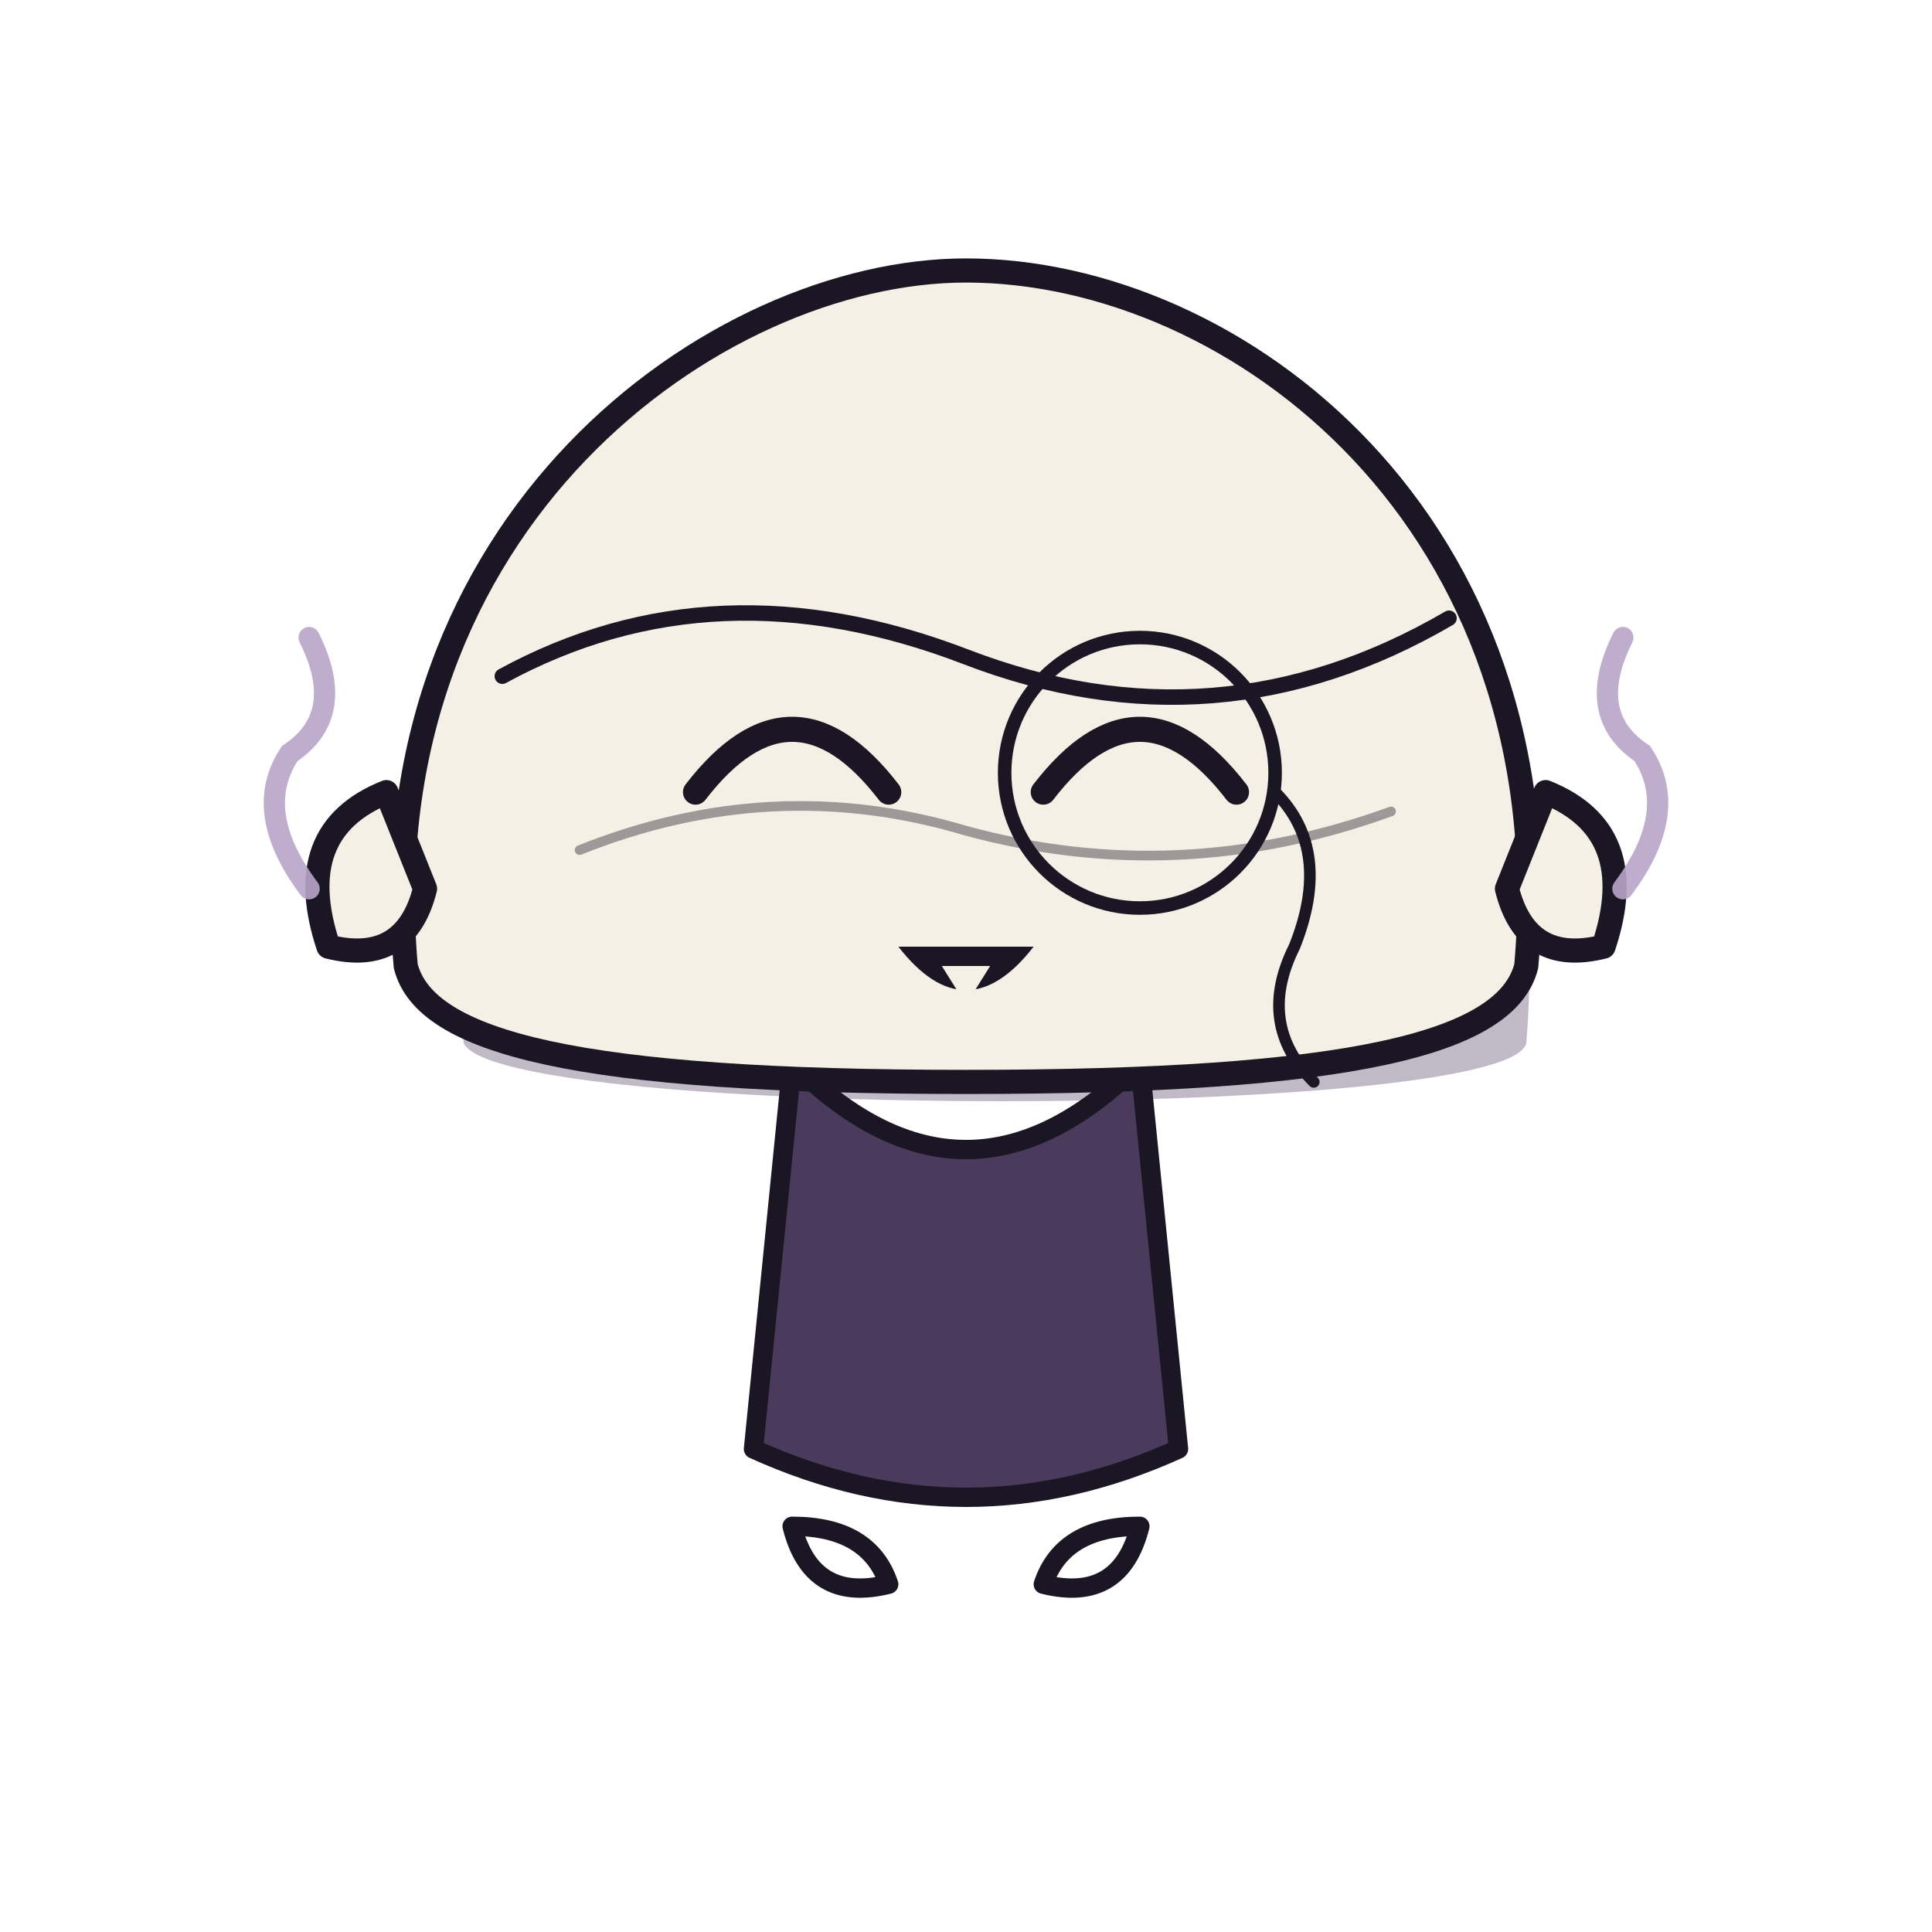
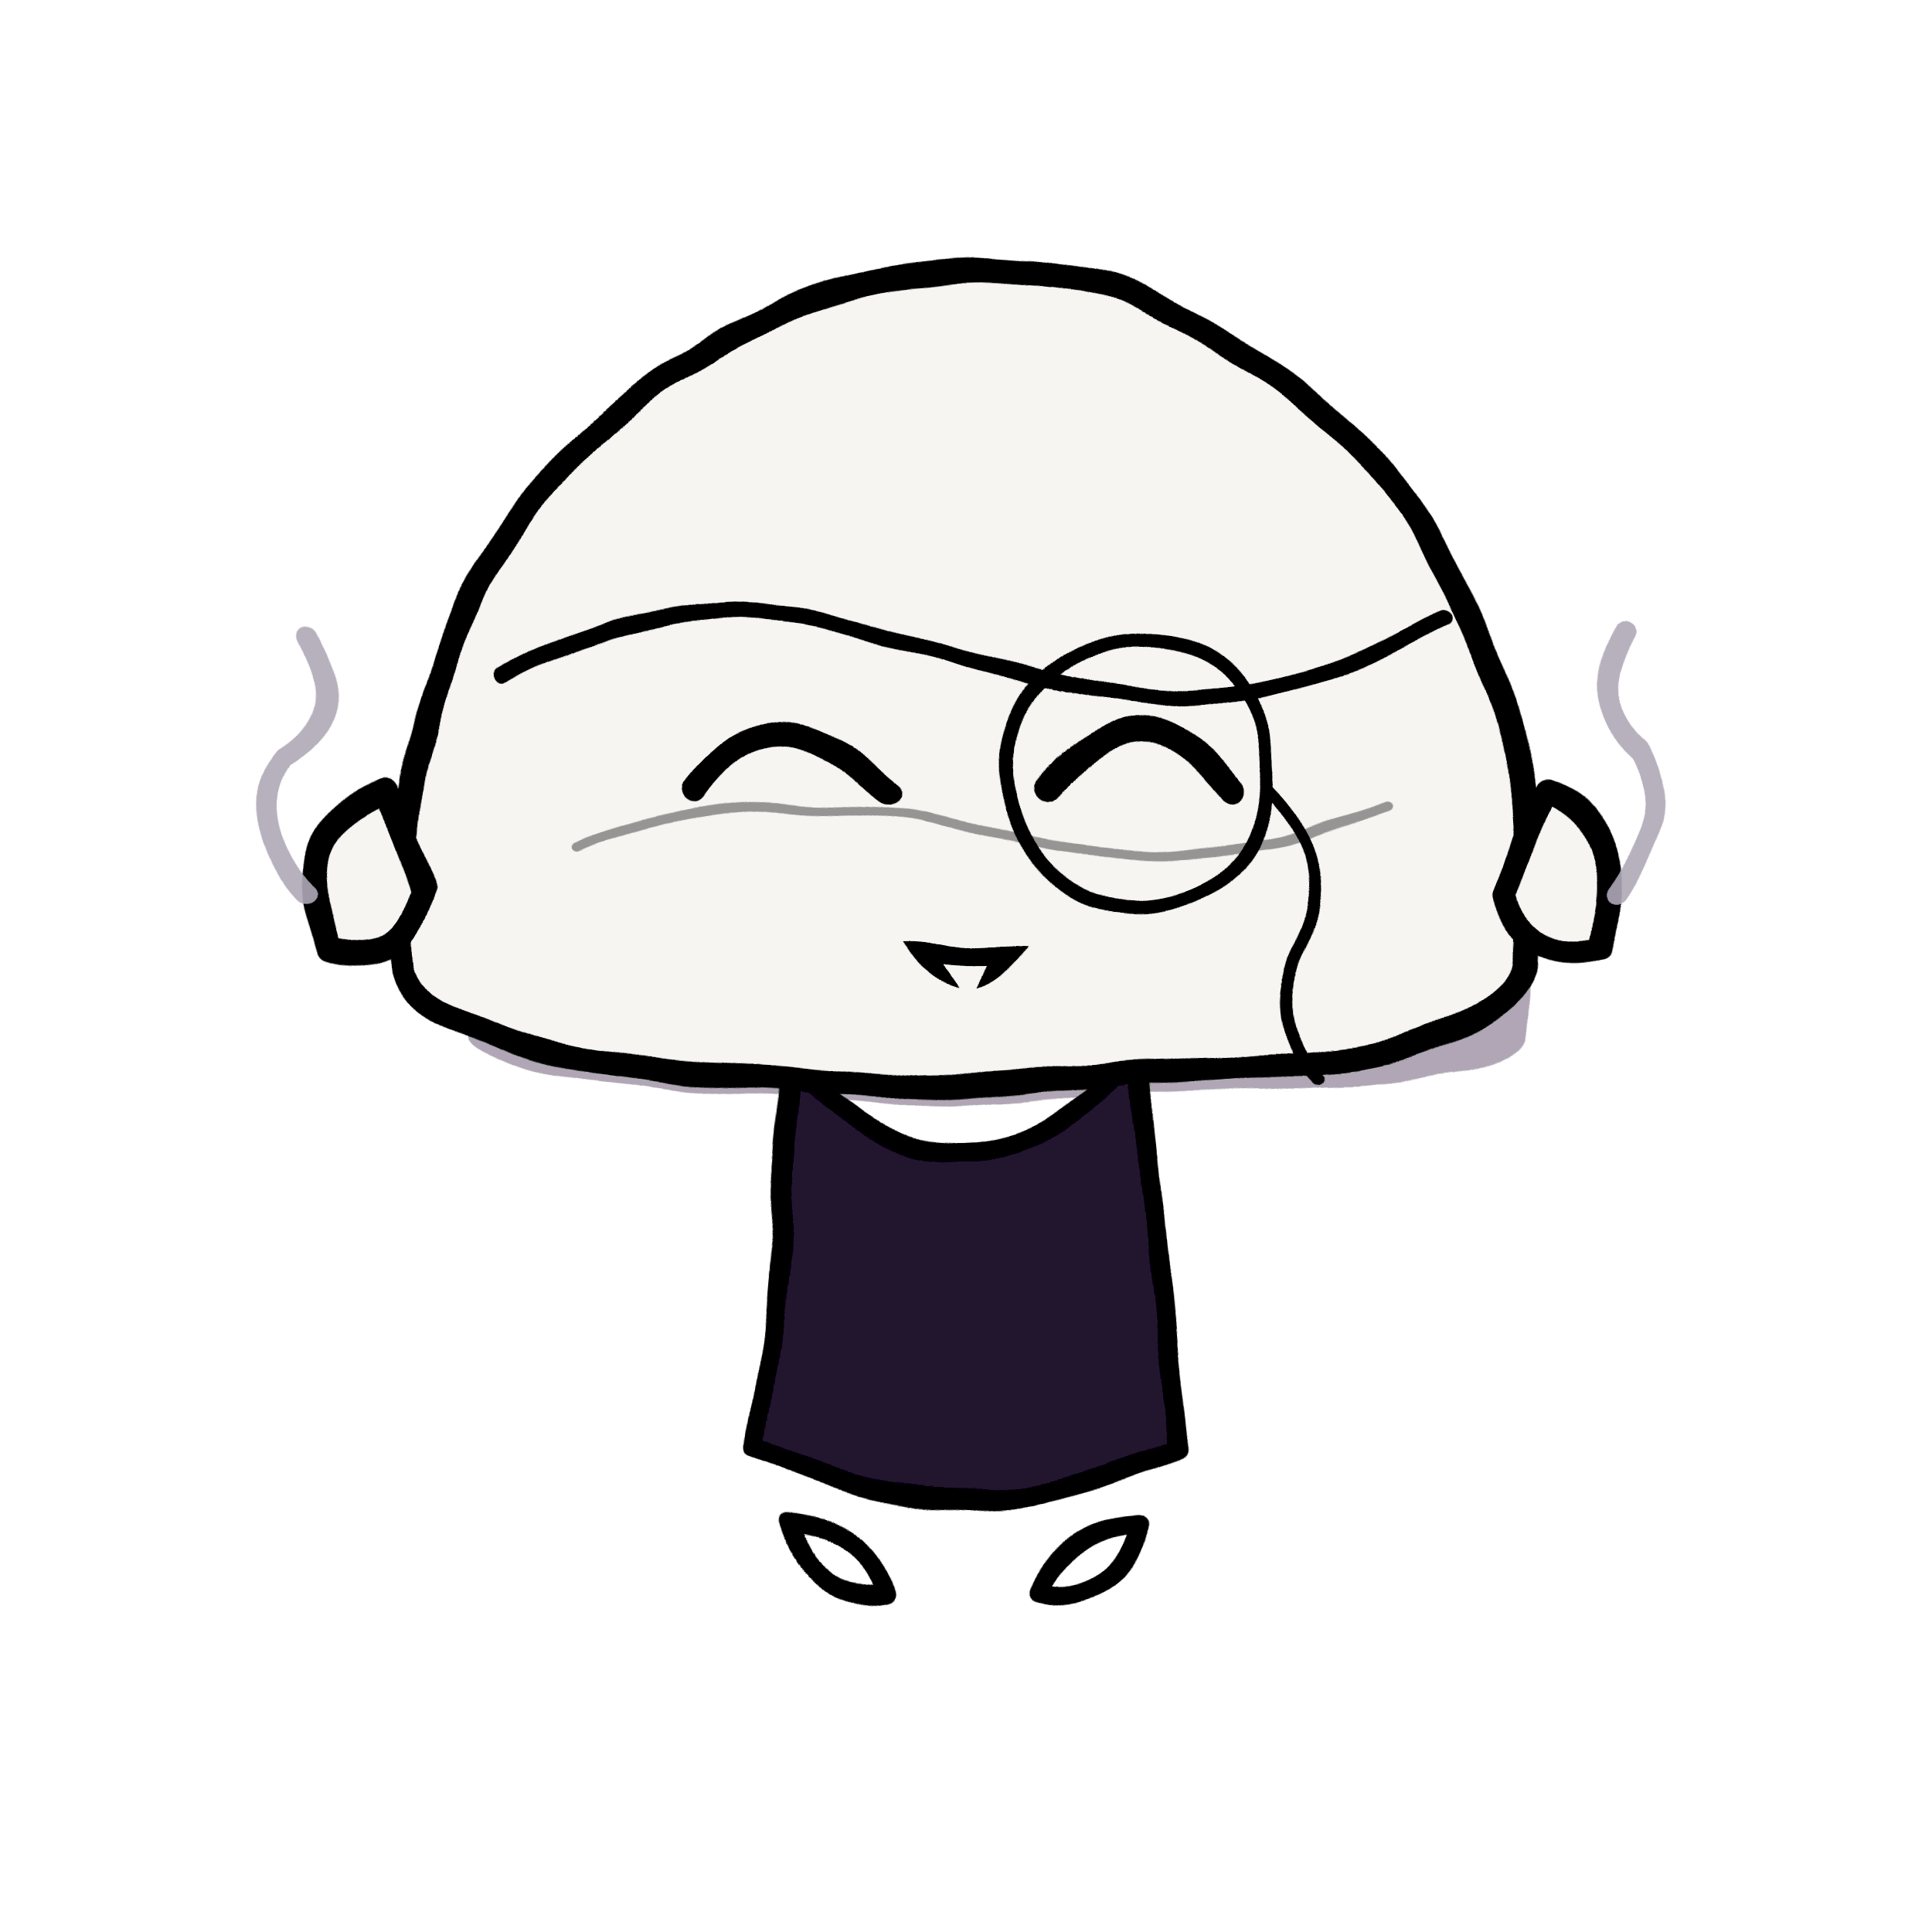
- <svg xmlns="http://www.w3.org/2000/svg" viewBox="0 0 200 200" role="img" aria-label="Brain the big-headed scholar">
+ <svg xmlns="http://www.w3.org/2000/svg" filter="url(#burton-sketch)" viewBox="0 0 200 200" role="img" aria-label="Brain the big-headed scholar">
  <defs>
+     <filter id="burton-sketch" x="-20%" y="-20%" width="140%" height="140%">
+       <feTurbulence type="fractalNoise" baseFrequency="0.04" numOctaves="3" result="noise" />
+       <feDisplacementMap in="SourceGraphic" in2="noise" scale="3.5" xChannelSelector="R" yChannelSelector="G" result="wobbly" />
+       <feColorMatrix in="wobbly" type="saturate" values="0.35" result="muted" />
+       <feComponentTransfer in="muted" result="final">
+         <feFuncR type="linear" slope="1.1" intercept="-0.05" />
+         <feFuncG type="linear" slope="1.1" intercept="-0.05" />
+         <feFuncB type="linear" slope="1.1" intercept="-0.05" />
+       </feComponentTransfer>
+     </filter>
    <style>.brain-body { fill:#5E8A8C; stroke:#1A1623; stroke-width:2.5;
               stroke-linejoin:round; stroke-linecap:round; }
.brain-eye { fill:#F5F0E6; stroke:#1A1623; stroke-width:1.5; }
.brain-pupil { fill:#1A1623; }
.brain-mouth { fill:none; stroke:#1A1623; stroke-width:2;
                stroke-linecap:round; stroke-linejoin:round; }
.brain-accent { stroke:#1A1623; stroke-width:1.5;
                 stroke-linecap:round; stroke-linejoin:round; }
.ink { stroke:#1A1623; fill:none; stroke-linecap:round;
        stroke-linejoin:round; }
.shadow { fill:#4A3A5C; opacity:0.35; }
.sketch { stroke:#1A1623; fill:none; opacity:0.4; stroke-width:1;
           stroke-linecap:round; }
.hi { fill:#F5F0E6; }

.brain-body { fill:#F5F0E6; }
.sub-body { fill:#4A3A5C; stroke:#1A1623; stroke-width:2;
             stroke-linejoin:round; }
.wisp { stroke:#B8A4C9; fill:none; stroke-width:2.2;
         stroke-linecap:round; opacity:0.9; }</style>
  </defs>
  <path class="shadow" d="M48,108 C44,60 80,32 104,33 C128,34 162,60 158,108 C156,116 52,116 48,108 Z" />
  <path class="sub-body" d="M82,110 Q100,128 118,110 L122,150 Q100,160 78,150 Z" />
  <path class="ink" stroke-width="2" fill="#1A1623" d="M82,158 Q84,166 92,164 Q90,158 82,158 Z" />
  <path class="ink" stroke-width="2" fill="#1A1623" d="M108,164 Q116,166 118,158 Q110,158 108,164 Z" />
  <path class="brain-body" d="M42,100 C38,54 74,28 100,28 C128,28 162,54 158,100 C156,108 140,112 100,112 C60,112 44,108 42,100 Z" />
  <path class="ink" stroke-width="1.6" fill="none" d="M52,70 Q74,58 100,68 Q126,78 150,64" />
  <path class="sketch" d="M60,88 Q80,80 100,86 Q122,92 144,84" />
  <path class="brain-body" d="M40,82 Q30,86 34,98 Q42,100 44,92 Z" />
  <path class="brain-body" d="M160,82 Q170,86 166,98 Q158,100 156,92 Z" />
  <path class="wisp" d="M32,92 q-6,-8 -2,-14 q6,-4 2,-12" />
  <path class="wisp" d="M168,92 q6,-8 2,-14 q-6,-4 -2,-12" />
  <path d="M72,82 Q82,69 92,82" stroke="#1A1623" stroke-width="2.6" fill="none" stroke-linecap="round" />
  <path d="M108,82 Q118,69 128,82" stroke="#1A1623" stroke-width="2.6" fill="none" stroke-linecap="round" />
  <path d="M93.0,98 Q100,107 107.0,98 Z" fill="#1A1623" />
  <path d="M97.5,100 L100,104 L102.5,100 Z" fill="#F5F0E6" />
  <circle cx="118" cy="80" r="14" fill="none" stroke="#1A1623" stroke-width="1.4" />
  <path class="ink" stroke-width="1.2" fill="none" d="M132,82 q6,6 2,16 q-4,8 2,14" />
</svg>
